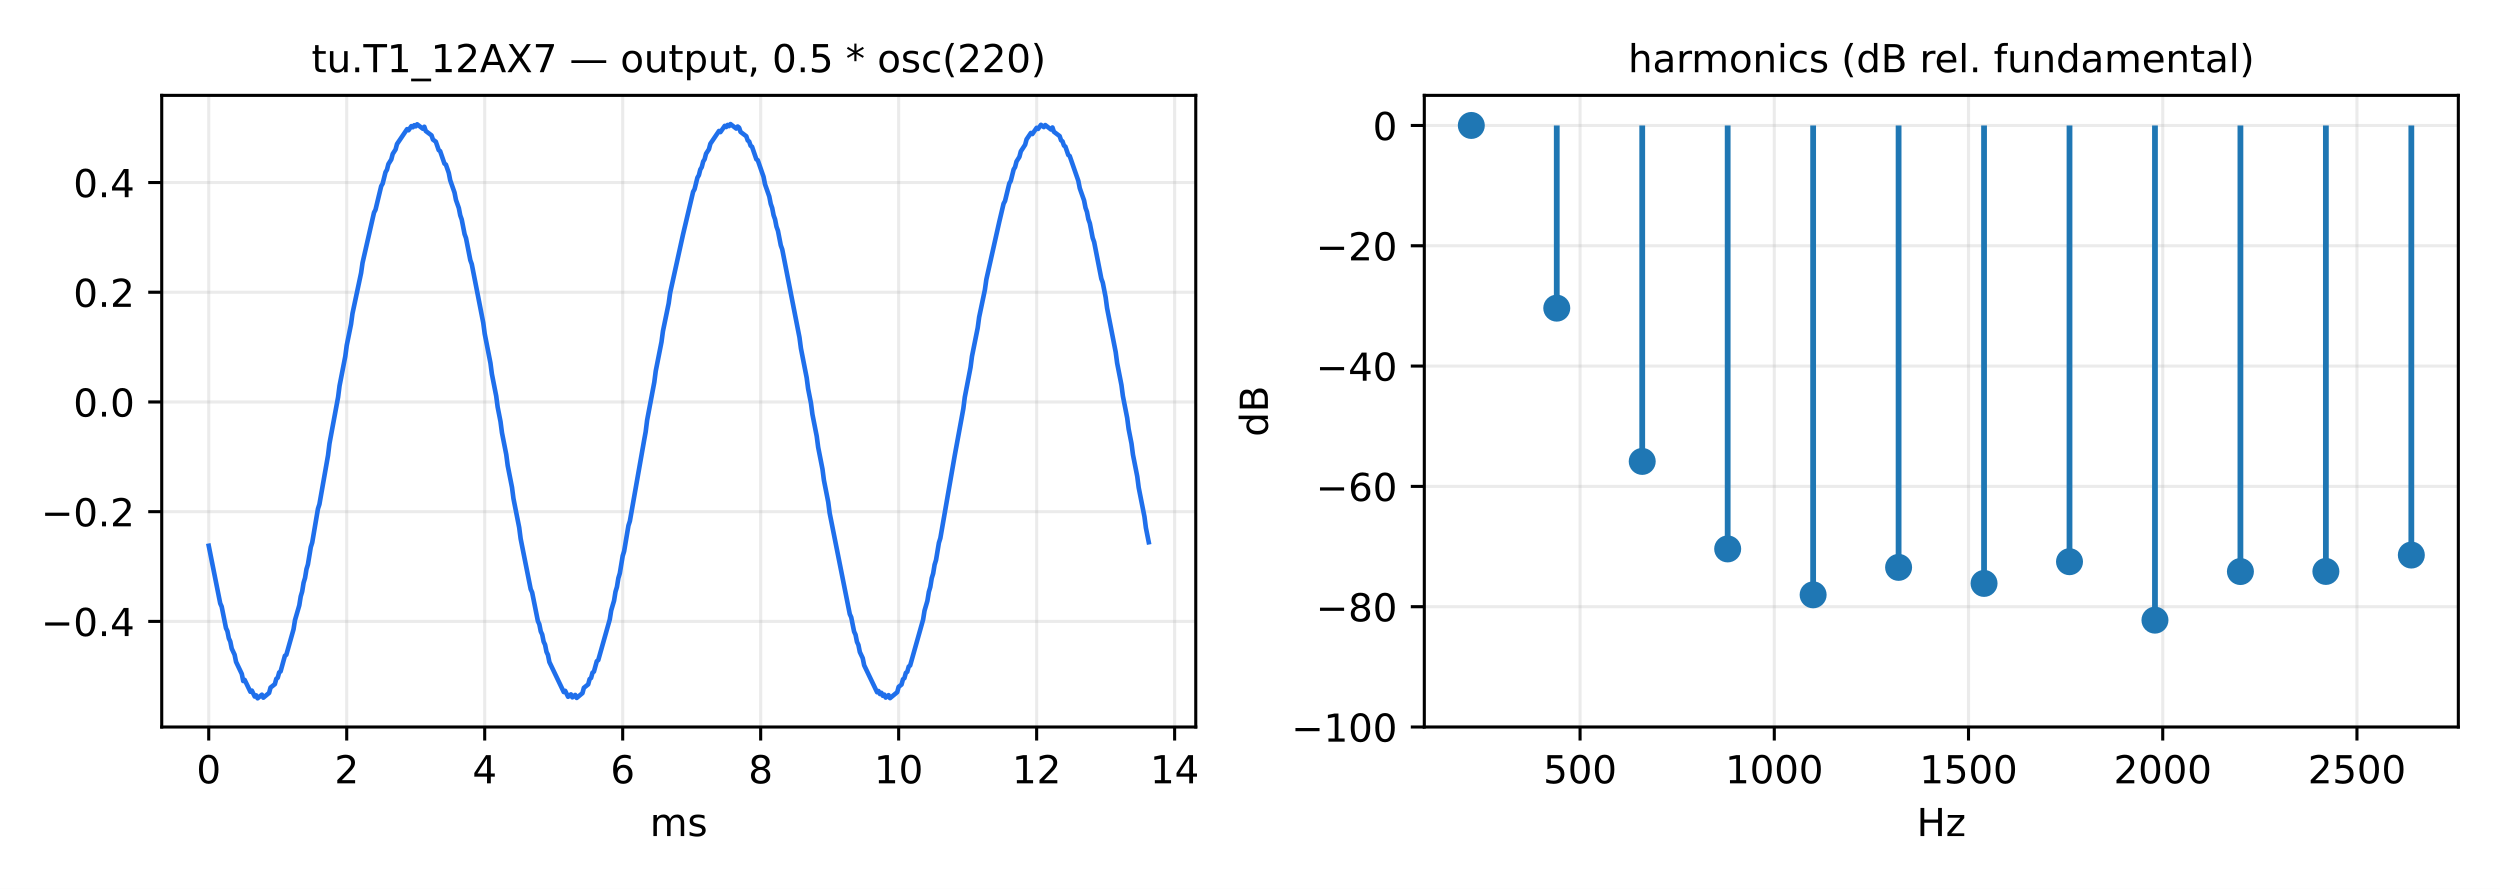
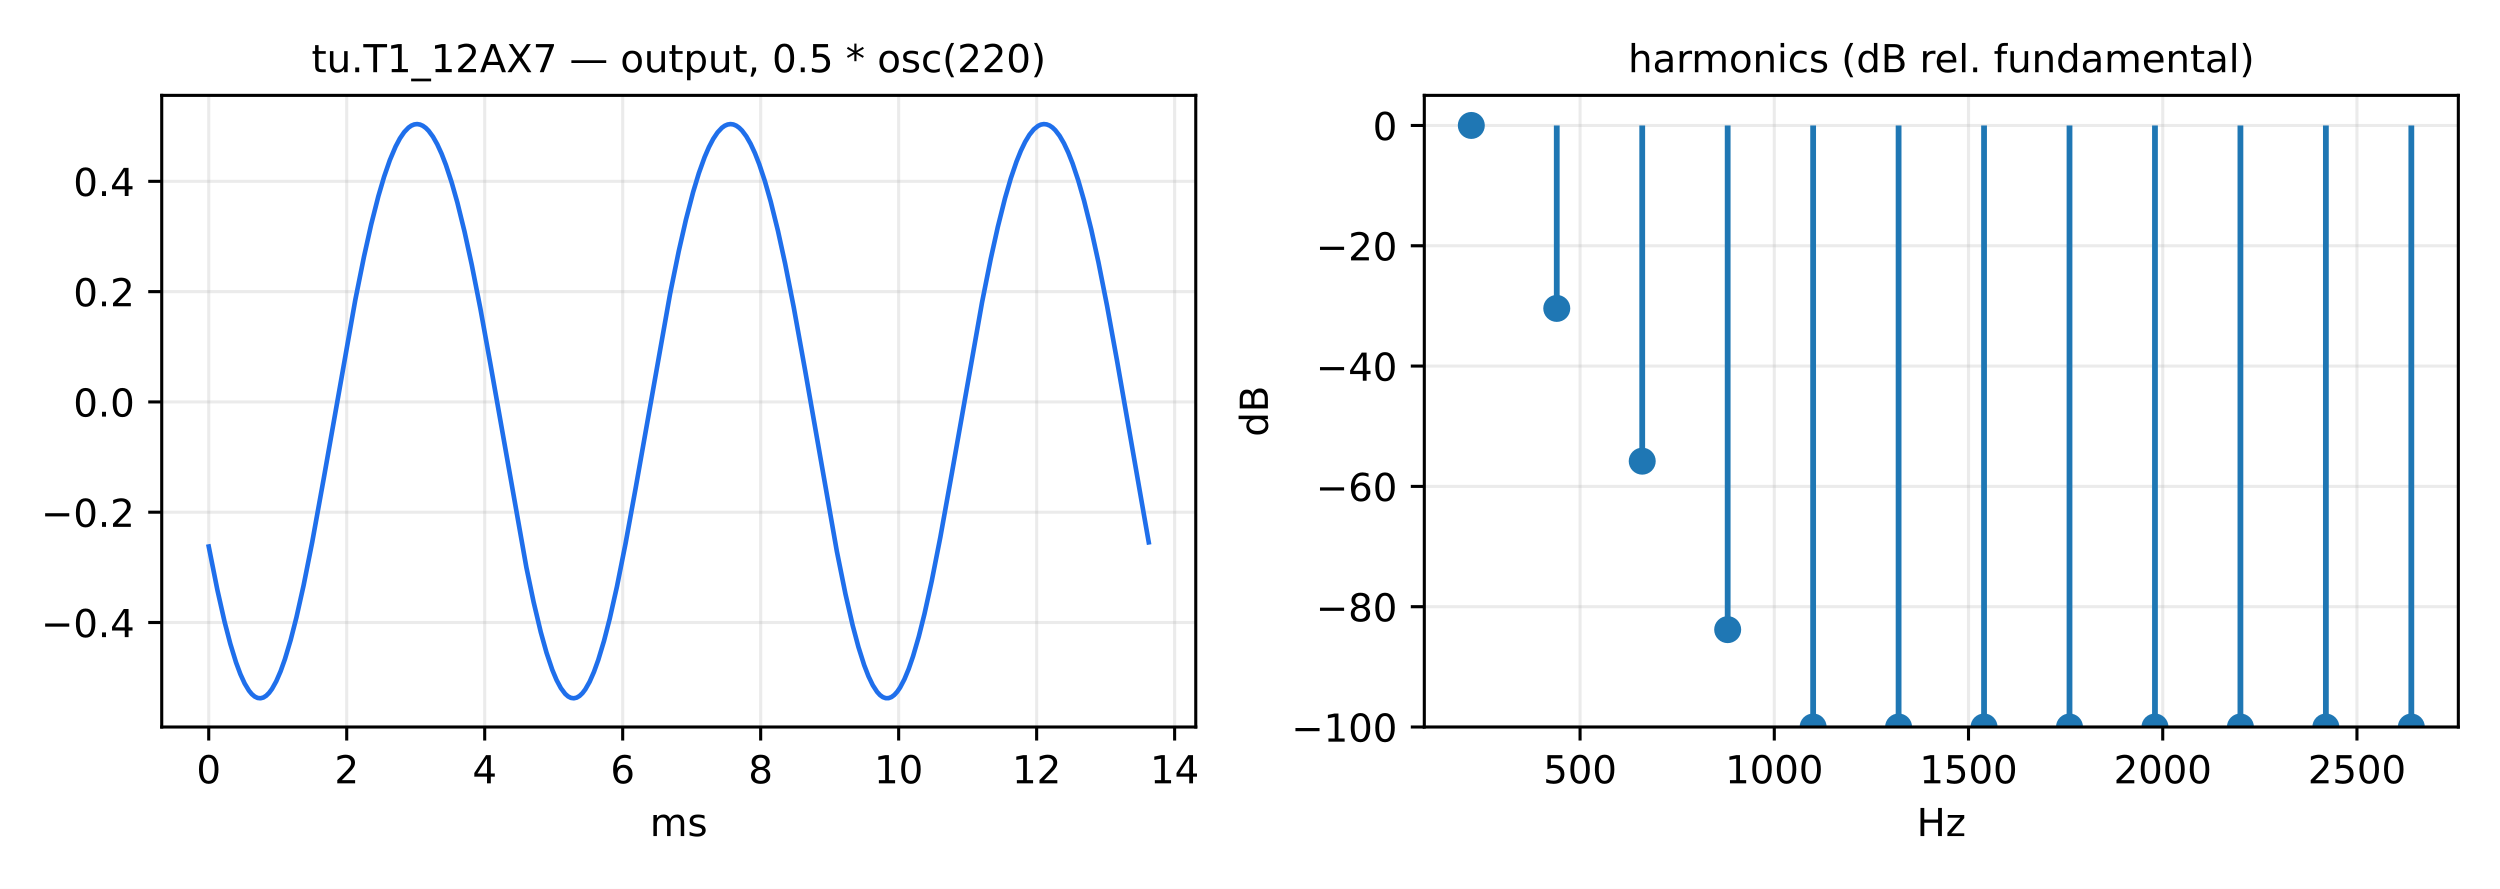
<svg xmlns="http://www.w3.org/2000/svg" xmlns:xlink="http://www.w3.org/1999/xlink" width="648pt" height="230.4pt" viewBox="0 0 648 230.4" version="1.1">
  <defs>
    <style type="text/css">*{stroke-linejoin: round; stroke-linecap: butt}</style>
  </defs>
  <g id="figure_1">
    <g id="patch_1">
      <path d="M 0 230.4  L 648 230.4  L 648 0  L 0 0  z " style="fill: #ffffff" />
    </g>
    <g id="axes_1">
      <g id="patch_2">
        <path d="M 41.92 188.44  L 309.94 188.44  L 309.94 24.72  L 41.92 24.72  z " style="fill: #ffffff" />
      </g>
      <g id="matplotlib.axis_1">
        <g id="xtick_1">
          <g id="line2d_1">
-             <path d="M 54.103 188.44  L 54.103 24.72  " clip-path="url(#p9529c2f772)" style="fill: none; stroke: #b0b0b0; stroke-opacity: 0.25; stroke-width: 0.8; stroke-linecap: square" />
+             <path d="M 54.103 188.44  L 54.103 24.72  " clip-path="url(#p73e2c93172)" style="fill: none; stroke: #b0b0b0; stroke-opacity: 0.25; stroke-width: 0.8; stroke-linecap: square" />
          </g>
          <g id="line2d_2">
            <defs>
-               <path id="mbc460f0a2e" d="M 0 0  L 0 3.5  " style="stroke: #000000; stroke-width: 0.8" />
+               <path id="mdb205316ca" d="M 0 0  L 0 3.5  " style="stroke: #000000; stroke-width: 0.8" />
            </defs>
            <g>
-               <use xlink:href="#mbc460f0a2e" x="54.103" y="188.44" style="stroke: #000000; stroke-width: 0.8" />
+               <use xlink:href="#mdb205316ca" x="54.103" y="188.44" style="stroke: #000000; stroke-width: 0.8" />
            </g>
          </g>
          <g id="text_1">
            <text style="font: 10px 'DejaVu Sans', 'Bitstream Vera Sans', 'Computer Modern Sans Serif', 'Lucida Grande', 'Verdana', 'Geneva', 'Lucid', 'Arial', 'Helvetica', 'Avant Garde', sans-serif; text-anchor: middle" x="54.103" y="203.038" transform="rotate(-0 54.10273 203.0384)">0</text>
          </g>
        </g>
        <g id="xtick_2">
          <g id="line2d_3">
-             <path d="M 89.869 188.44  L 89.869 24.72  " clip-path="url(#p9529c2f772)" style="fill: none; stroke: #b0b0b0; stroke-opacity: 0.25; stroke-width: 0.8; stroke-linecap: square" />
+             <path d="M 89.869 188.44  L 89.869 24.72  " clip-path="url(#p73e2c93172)" style="fill: none; stroke: #b0b0b0; stroke-opacity: 0.25; stroke-width: 0.8; stroke-linecap: square" />
          </g>
          <g id="line2d_4">
            <g>
-               <use xlink:href="#mbc460f0a2e" x="89.869" y="188.44" style="stroke: #000000; stroke-width: 0.8" />
+               <use xlink:href="#mdb205316ca" x="89.869" y="188.44" style="stroke: #000000; stroke-width: 0.8" />
            </g>
          </g>
          <g id="text_2">
            <text style="font: 10px 'DejaVu Sans', 'Bitstream Vera Sans', 'Computer Modern Sans Serif', 'Lucida Grande', 'Verdana', 'Geneva', 'Lucid', 'Arial', 'Helvetica', 'Avant Garde', sans-serif; text-anchor: middle" x="89.869" y="203.038" transform="rotate(-0 89.86853 203.0384)">2</text>
          </g>
        </g>
        <g id="xtick_3">
          <g id="line2d_5">
-             <path d="M 125.634 188.44  L 125.634 24.72  " clip-path="url(#p9529c2f772)" style="fill: none; stroke: #b0b0b0; stroke-opacity: 0.25; stroke-width: 0.8; stroke-linecap: square" />
+             <path d="M 125.634 188.44  L 125.634 24.72  " clip-path="url(#p73e2c93172)" style="fill: none; stroke: #b0b0b0; stroke-opacity: 0.25; stroke-width: 0.8; stroke-linecap: square" />
          </g>
          <g id="line2d_6">
            <g>
-               <use xlink:href="#mbc460f0a2e" x="125.634" y="188.44" style="stroke: #000000; stroke-width: 0.8" />
+               <use xlink:href="#mdb205316ca" x="125.634" y="188.44" style="stroke: #000000; stroke-width: 0.8" />
            </g>
          </g>
          <g id="text_3">
            <text style="font: 10px 'DejaVu Sans', 'Bitstream Vera Sans', 'Computer Modern Sans Serif', 'Lucida Grande', 'Verdana', 'Geneva', 'Lucid', 'Arial', 'Helvetica', 'Avant Garde', sans-serif; text-anchor: middle" x="125.634" y="203.038" transform="rotate(-0 125.6343 203.0384)">4</text>
          </g>
        </g>
        <g id="xtick_4">
          <g id="line2d_7">
-             <path d="M 161.4 188.44  L 161.4 24.72  " clip-path="url(#p9529c2f772)" style="fill: none; stroke: #b0b0b0; stroke-opacity: 0.25; stroke-width: 0.8; stroke-linecap: square" />
+             <path d="M 161.4 188.44  L 161.4 24.72  " clip-path="url(#p73e2c93172)" style="fill: none; stroke: #b0b0b0; stroke-opacity: 0.25; stroke-width: 0.8; stroke-linecap: square" />
          </g>
          <g id="line2d_8">
            <g>
-               <use xlink:href="#mbc460f0a2e" x="161.4" y="188.44" style="stroke: #000000; stroke-width: 0.8" />
+               <use xlink:href="#mdb205316ca" x="161.4" y="188.44" style="stroke: #000000; stroke-width: 0.8" />
            </g>
          </g>
          <g id="text_4">
            <text style="font: 10px 'DejaVu Sans', 'Bitstream Vera Sans', 'Computer Modern Sans Serif', 'Lucida Grande', 'Verdana', 'Geneva', 'Lucid', 'Arial', 'Helvetica', 'Avant Garde', sans-serif; text-anchor: middle" x="161.4" y="203.038" transform="rotate(-0 161.4001 203.0384)">6</text>
          </g>
        </g>
        <g id="xtick_5">
          <g id="line2d_9">
-             <path d="M 197.166 188.44  L 197.166 24.72  " clip-path="url(#p9529c2f772)" style="fill: none; stroke: #b0b0b0; stroke-opacity: 0.25; stroke-width: 0.8; stroke-linecap: square" />
+             <path d="M 197.166 188.44  L 197.166 24.72  " clip-path="url(#p73e2c93172)" style="fill: none; stroke: #b0b0b0; stroke-opacity: 0.25; stroke-width: 0.8; stroke-linecap: square" />
          </g>
          <g id="line2d_10">
            <g>
-               <use xlink:href="#mbc460f0a2e" x="197.166" y="188.44" style="stroke: #000000; stroke-width: 0.8" />
+               <use xlink:href="#mdb205316ca" x="197.166" y="188.44" style="stroke: #000000; stroke-width: 0.8" />
            </g>
          </g>
          <g id="text_5">
            <text style="font: 10px 'DejaVu Sans', 'Bitstream Vera Sans', 'Computer Modern Sans Serif', 'Lucida Grande', 'Verdana', 'Geneva', 'Lucid', 'Arial', 'Helvetica', 'Avant Garde', sans-serif; text-anchor: middle" x="197.166" y="203.038" transform="rotate(-0 197.1659 203.0384)">8</text>
          </g>
        </g>
        <g id="xtick_6">
          <g id="line2d_11">
-             <path d="M 232.932 188.44  L 232.932 24.72  " clip-path="url(#p9529c2f772)" style="fill: none; stroke: #b0b0b0; stroke-opacity: 0.25; stroke-width: 0.8; stroke-linecap: square" />
+             <path d="M 232.932 188.44  L 232.932 24.72  " clip-path="url(#p73e2c93172)" style="fill: none; stroke: #b0b0b0; stroke-opacity: 0.25; stroke-width: 0.8; stroke-linecap: square" />
          </g>
          <g id="line2d_12">
            <g>
-               <use xlink:href="#mbc460f0a2e" x="232.932" y="188.44" style="stroke: #000000; stroke-width: 0.8" />
+               <use xlink:href="#mdb205316ca" x="232.932" y="188.44" style="stroke: #000000; stroke-width: 0.8" />
            </g>
          </g>
          <g id="text_6">
            <text style="font: 10px 'DejaVu Sans', 'Bitstream Vera Sans', 'Computer Modern Sans Serif', 'Lucida Grande', 'Verdana', 'Geneva', 'Lucid', 'Arial', 'Helvetica', 'Avant Garde', sans-serif; text-anchor: middle" x="232.932" y="203.038" transform="rotate(-0 232.9318 203.0384)">10</text>
          </g>
        </g>
        <g id="xtick_7">
          <g id="line2d_13">
-             <path d="M 268.698 188.44  L 268.698 24.72  " clip-path="url(#p9529c2f772)" style="fill: none; stroke: #b0b0b0; stroke-opacity: 0.25; stroke-width: 0.8; stroke-linecap: square" />
+             <path d="M 268.698 188.44  L 268.698 24.72  " clip-path="url(#p73e2c93172)" style="fill: none; stroke: #b0b0b0; stroke-opacity: 0.25; stroke-width: 0.8; stroke-linecap: square" />
          </g>
          <g id="line2d_14">
            <g>
-               <use xlink:href="#mbc460f0a2e" x="268.698" y="188.44" style="stroke: #000000; stroke-width: 0.8" />
+               <use xlink:href="#mdb205316ca" x="268.698" y="188.44" style="stroke: #000000; stroke-width: 0.8" />
            </g>
          </g>
          <g id="text_7">
            <text style="font: 10px 'DejaVu Sans', 'Bitstream Vera Sans', 'Computer Modern Sans Serif', 'Lucida Grande', 'Verdana', 'Geneva', 'Lucid', 'Arial', 'Helvetica', 'Avant Garde', sans-serif; text-anchor: middle" x="268.698" y="203.038" transform="rotate(-0 268.6976 203.0384)">12</text>
          </g>
        </g>
        <g id="xtick_8">
          <g id="line2d_15">
-             <path d="M 304.463 188.44  L 304.463 24.72  " clip-path="url(#p9529c2f772)" style="fill: none; stroke: #b0b0b0; stroke-opacity: 0.25; stroke-width: 0.8; stroke-linecap: square" />
+             <path d="M 304.463 188.44  L 304.463 24.72  " clip-path="url(#p73e2c93172)" style="fill: none; stroke: #b0b0b0; stroke-opacity: 0.25; stroke-width: 0.8; stroke-linecap: square" />
          </g>
          <g id="line2d_16">
            <g>
-               <use xlink:href="#mbc460f0a2e" x="304.463" y="188.44" style="stroke: #000000; stroke-width: 0.8" />
+               <use xlink:href="#mdb205316ca" x="304.463" y="188.44" style="stroke: #000000; stroke-width: 0.8" />
            </g>
          </g>
          <g id="text_8">
            <text style="font: 10px 'DejaVu Sans', 'Bitstream Vera Sans', 'Computer Modern Sans Serif', 'Lucida Grande', 'Verdana', 'Geneva', 'Lucid', 'Arial', 'Helvetica', 'Avant Garde', sans-serif; text-anchor: middle" x="304.463" y="203.038" transform="rotate(-0 304.4634 203.0384)">14</text>
          </g>
        </g>
        <g id="text_9">
          <text style="font: 10px 'DejaVu Sans', 'Bitstream Vera Sans', 'Computer Modern Sans Serif', 'Lucida Grande', 'Verdana', 'Geneva', 'Lucid', 'Arial', 'Helvetica', 'Avant Garde', sans-serif; text-anchor: middle" x="175.93" y="216.717" transform="rotate(-0 175.93 216.7166)">ms</text>
        </g>
      </g>
      <g id="matplotlib.axis_2">
        <g id="ytick_1">
          <g id="line2d_17">
-             <path d="M 41.92 161.07  L 309.94 161.07  " clip-path="url(#p9529c2f772)" style="fill: none; stroke: #b0b0b0; stroke-opacity: 0.25; stroke-width: 0.8; stroke-linecap: square" />
+             <path d="M 41.92 161.351  L 309.94 161.351  " clip-path="url(#p73e2c93172)" style="fill: none; stroke: #b0b0b0; stroke-opacity: 0.25; stroke-width: 0.8; stroke-linecap: square" />
          </g>
          <g id="line2d_18">
            <defs>
-               <path id="mf532cb8d17" d="M 0 0  L -3.5 0  " style="stroke: #000000; stroke-width: 0.8" />
+               <path id="m370c725db3" d="M 0 0  L -3.5 0  " style="stroke: #000000; stroke-width: 0.8" />
            </defs>
            <g>
-               <use xlink:href="#mf532cb8d17" x="41.92" y="161.07" style="stroke: #000000; stroke-width: 0.8" />
+               <use xlink:href="#m370c725db3" x="41.92" y="161.351" style="stroke: #000000; stroke-width: 0.8" />
            </g>
          </g>
          <g id="text_10">
-             <text style="font: 10px 'DejaVu Sans', 'Bitstream Vera Sans', 'Computer Modern Sans Serif', 'Lucida Grande', 'Verdana', 'Geneva', 'Lucid', 'Arial', 'Helvetica', 'Avant Garde', sans-serif; text-anchor: end" x="34.92" y="164.869" transform="rotate(-0 34.92 164.8693)">−0.4</text>
+             <text style="font: 10px 'DejaVu Sans', 'Bitstream Vera Sans', 'Computer Modern Sans Serif', 'Lucida Grande', 'Verdana', 'Geneva', 'Lucid', 'Arial', 'Helvetica', 'Avant Garde', sans-serif; text-anchor: end" x="34.92" y="165.15" transform="rotate(-0 34.92 165.1498)">−0.4</text>
          </g>
        </g>
        <g id="ytick_2">
          <g id="line2d_19">
-             <path d="M 41.92 132.629  L 309.94 132.629  " clip-path="url(#p9529c2f772)" style="fill: none; stroke: #b0b0b0; stroke-opacity: 0.25; stroke-width: 0.8; stroke-linecap: square" />
+             <path d="M 41.92 132.764  L 309.94 132.764  " clip-path="url(#p73e2c93172)" style="fill: none; stroke: #b0b0b0; stroke-opacity: 0.25; stroke-width: 0.8; stroke-linecap: square" />
          </g>
          <g id="line2d_20">
            <g>
-               <use xlink:href="#mf532cb8d17" x="41.92" y="132.629" style="stroke: #000000; stroke-width: 0.8" />
+               <use xlink:href="#m370c725db3" x="41.92" y="132.764" style="stroke: #000000; stroke-width: 0.8" />
            </g>
          </g>
          <g id="text_11">
-             <text style="font: 10px 'DejaVu Sans', 'Bitstream Vera Sans', 'Computer Modern Sans Serif', 'Lucida Grande', 'Verdana', 'Geneva', 'Lucid', 'Arial', 'Helvetica', 'Avant Garde', sans-serif; text-anchor: end" x="34.92" y="136.428" transform="rotate(-0 34.92 136.4285)">−0.2</text>
+             <text style="font: 10px 'DejaVu Sans', 'Bitstream Vera Sans', 'Computer Modern Sans Serif', 'Lucida Grande', 'Verdana', 'Geneva', 'Lucid', 'Arial', 'Helvetica', 'Avant Garde', sans-serif; text-anchor: end" x="34.92" y="136.563" transform="rotate(-0 34.92 136.5631)">−0.2</text>
          </g>
        </g>
        <g id="ytick_3">
          <g id="line2d_21">
-             <path d="M 41.92 104.188  L 309.94 104.188  " clip-path="url(#p9529c2f772)" style="fill: none; stroke: #b0b0b0; stroke-opacity: 0.25; stroke-width: 0.8; stroke-linecap: square" />
+             <path d="M 41.92 104.177  L 309.94 104.177  " clip-path="url(#p73e2c93172)" style="fill: none; stroke: #b0b0b0; stroke-opacity: 0.25; stroke-width: 0.8; stroke-linecap: square" />
          </g>
          <g id="line2d_22">
            <g>
-               <use xlink:href="#mf532cb8d17" x="41.92" y="104.188" style="stroke: #000000; stroke-width: 0.8" />
+               <use xlink:href="#m370c725db3" x="41.92" y="104.177" style="stroke: #000000; stroke-width: 0.8" />
            </g>
          </g>
          <g id="text_12">
-             <text style="font: 10px 'DejaVu Sans', 'Bitstream Vera Sans', 'Computer Modern Sans Serif', 'Lucida Grande', 'Verdana', 'Geneva', 'Lucid', 'Arial', 'Helvetica', 'Avant Garde', sans-serif; text-anchor: end" x="34.92" y="107.988" transform="rotate(-0 34.92 107.9876)">0.0</text>
+             <text style="font: 10px 'DejaVu Sans', 'Bitstream Vera Sans', 'Computer Modern Sans Serif', 'Lucida Grande', 'Verdana', 'Geneva', 'Lucid', 'Arial', 'Helvetica', 'Avant Garde', sans-serif; text-anchor: end" x="34.92" y="107.976" transform="rotate(-0 34.92 107.9763)">0.0</text>
          </g>
        </g>
        <g id="ytick_4">
          <g id="line2d_23">
-             <path d="M 41.92 75.748  L 309.94 75.748  " clip-path="url(#p9529c2f772)" style="fill: none; stroke: #b0b0b0; stroke-opacity: 0.25; stroke-width: 0.8; stroke-linecap: square" />
+             <path d="M 41.92 75.59  L 309.94 75.59  " clip-path="url(#p73e2c93172)" style="fill: none; stroke: #b0b0b0; stroke-opacity: 0.25; stroke-width: 0.8; stroke-linecap: square" />
          </g>
          <g id="line2d_24">
            <g>
-               <use xlink:href="#mf532cb8d17" x="41.92" y="75.748" style="stroke: #000000; stroke-width: 0.8" />
+               <use xlink:href="#m370c725db3" x="41.92" y="75.59" style="stroke: #000000; stroke-width: 0.8" />
            </g>
          </g>
          <g id="text_13">
-             <text style="font: 10px 'DejaVu Sans', 'Bitstream Vera Sans', 'Computer Modern Sans Serif', 'Lucida Grande', 'Verdana', 'Geneva', 'Lucid', 'Arial', 'Helvetica', 'Avant Garde', sans-serif; text-anchor: end" x="34.92" y="79.547" transform="rotate(-0 34.92 79.54676)">0.2</text>
+             <text style="font: 10px 'DejaVu Sans', 'Bitstream Vera Sans', 'Computer Modern Sans Serif', 'Lucida Grande', 'Verdana', 'Geneva', 'Lucid', 'Arial', 'Helvetica', 'Avant Garde', sans-serif; text-anchor: end" x="34.92" y="79.39" transform="rotate(-0 34.92 79.38959)">0.2</text>
          </g>
        </g>
        <g id="ytick_5">
          <g id="line2d_25">
-             <path d="M 41.92 47.307  L 309.94 47.307  " clip-path="url(#p9529c2f772)" style="fill: none; stroke: #b0b0b0; stroke-opacity: 0.25; stroke-width: 0.8; stroke-linecap: square" />
+             <path d="M 41.92 47.004  L 309.94 47.004  " clip-path="url(#p73e2c93172)" style="fill: none; stroke: #b0b0b0; stroke-opacity: 0.25; stroke-width: 0.8; stroke-linecap: square" />
          </g>
          <g id="line2d_26">
            <g>
-               <use xlink:href="#mf532cb8d17" x="41.92" y="47.307" style="stroke: #000000; stroke-width: 0.8" />
+               <use xlink:href="#m370c725db3" x="41.92" y="47.004" style="stroke: #000000; stroke-width: 0.8" />
            </g>
          </g>
          <g id="text_14">
-             <text style="font: 10px 'DejaVu Sans', 'Bitstream Vera Sans', 'Computer Modern Sans Serif', 'Lucida Grande', 'Verdana', 'Geneva', 'Lucid', 'Arial', 'Helvetica', 'Avant Garde', sans-serif; text-anchor: end" x="34.92" y="51.106" transform="rotate(-0 34.92 51.1059)">0.4</text>
+             <text style="font: 10px 'DejaVu Sans', 'Bitstream Vera Sans', 'Computer Modern Sans Serif', 'Lucida Grande', 'Verdana', 'Geneva', 'Lucid', 'Arial', 'Helvetica', 'Avant Garde', sans-serif; text-anchor: end" x="34.92" y="50.803" transform="rotate(-0 34.92 50.80284)">0.4</text>
          </g>
        </g>
      </g>
      <g id="line2d_27">
-         <path d="M 54.103 141.464  L 57.083 156.405  L 57.456 157.229  L 58.573 162.801  L 58.946 163.608  L 59.319 165.461  L 59.691 166.262  L 60.064 168.112  L 60.809 169.698  L 61.181 171.546  L 62.672 174.676  L 63.044 176.519  L 63.417 176.226  L 64.907 179.312  L 65.28 179.008  L 66.025 180.542  L 66.397 180.233  L 66.77 180.998  L 67.887 180.069  L 68.26 180.836  L 69.75 179.602  L 70.123 178.222  L 71.241 177.326  L 71.613 175.956  L 71.986 175.666  L 72.358 174.304  L 72.731 174.02  L 73.848 169.979  L 74.221 169.712  L 76.084 163.116  L 76.456 160.757  L 77.574 156.914  L 77.947 154.594  L 78.319 153.338  L 78.692 151.04  L 79.064 149.803  L 79.437 147.527  L 79.809 146.308  L 80.555 141.817  L 80.927 140.628  L 82.417 131.852  L 82.79 130.717  L 85.025 118.038  L 85.398 114.975  L 87.633 102.949  L 88.006 100.018  L 89.496 92.376  L 89.869 89.543  L 90.986 84.028  L 91.359 81.275  L 93.594 70.758  L 93.967 68.139  L 96.947 55.084  L 97.32 54.399  L 98.81 48.237  L 99.183 47.596  L 99.928 44.613  L 100.3 43.997  L 100.673 42.533  L 101.418 41.335  L 101.79 39.898  L 102.536 38.738  L 102.908 37.328  L 105.516 33.473  L 105.889 33.759  L 106.634 32.695  L 107.006 32.984  L 107.379 32.457  L 107.751 32.747  L 108.124 32.223  L 109.614 33.382  L 109.987 32.858  L 110.359 33.958  L 111.85 35.088  L 112.222 36.182  L 112.967 36.731  L 113.712 38.906  L 114.085 39.171  L 115.203 42.413  L 115.575 42.663  L 116.32 44.812  L 116.693 46.715  L 117.811 49.91  L 118.183 51.813  L 118.928 53.924  L 119.301 55.828  L 119.673 56.876  L 120.418 60.684  L 120.791 61.723  L 121.909 67.435  L 122.281 68.461  L 125.262 83.691  L 125.634 86.507  L 127.125 94.115  L 127.497 96.948  L 128.615 102.646  L 128.987 105.492  L 129.733 109.285  L 130.105 112.14  L 131.223 117.817  L 131.595 120.683  L 132.713 126.346  L 133.086 129.22  L 134.576 136.744  L 134.948 139.628  L 137.556 152.719  L 137.929 153.551  L 139.419 160.991  L 139.792 161.803  L 140.164 163.658  L 140.537 164.463  L 140.909 166.316  L 141.282 167.114  L 141.654 168.964  L 142.027 169.756  L 142.4 171.603  L 146.125 179.371  L 146.498 179.066  L 147.243 180.6  L 147.988 179.983  L 148.361 180.749  L 149.106 180.13  L 149.478 180.898  L 150.968 179.662  L 151.341 178.282  L 152.459 177.386  L 152.831 176.016  L 153.204 175.725  L 153.576 174.363  L 153.949 174.079  L 154.694 171.377  L 155.067 171.105  L 158.047 160.575  L 158.42 158.232  L 159.165 155.689  L 159.537 153.376  L 159.91 152.127  L 160.282 149.836  L 160.655 148.605  L 161.4 144.084  L 161.773 142.884  L 162.89 136.235  L 163.263 135.076  L 166.989 113.943  L 167.361 111.91  L 167.734 108.899  L 169.596 99.059  L 169.969 96.164  L 171.459 88.637  L 171.832 85.839  L 173.322 78.628  L 173.695 75.929  L 177.048 60.73  L 179.656 49.702  L 180.028 49.052  L 180.773 46.041  L 181.146 45.415  L 181.518 43.937  L 181.891 43.326  L 182.264 41.869  L 182.636 41.272  L 183.009 39.836  L 183.754 38.676  L 184.126 37.266  L 186.362 33.95  L 186.734 34.235  L 187.852 32.632  L 188.224 32.922  L 188.597 32.395  L 188.97 32.686  L 189.342 32.162  L 190.832 33.321  L 191.205 32.797  L 191.578 33.086  L 191.95 34.186  L 193.44 35.313  L 193.813 36.405  L 194.185 36.679  L 194.558 37.768  L 194.931 38.037  L 196.048 41.287  L 196.421 41.542  L 197.911 45.839  L 198.284 47.742  L 199.401 50.931  L 199.774 52.834  L 200.146 53.889  L 200.519 55.792  L 200.892 56.841  L 201.264 58.745  L 201.637 59.788  L 202.382 63.596  L 202.754 64.629  L 207.225 87.474  L 207.598 90.297  L 209.088 97.901  L 209.46 100.74  L 210.206 104.536  L 210.578 107.385  L 211.696 113.07  L 212.068 115.93  L 213.186 121.601  L 213.559 124.471  L 214.676 130.126  L 215.049 133.005  L 220.265 159.185  L 220.637 160.002  L 221.382 163.713  L 221.755 164.518  L 222.127 166.37  L 222.5 167.168  L 222.873 169.017  L 223.618 170.599  L 223.99 172.445  L 227.343 179.426  L 227.716 179.121  L 228.088 179.889  L 228.461 179.582  L 228.834 180.349  L 229.206 180.041  L 229.579 180.807  L 230.324 180.188  L 230.696 180.955  L 232.559 179.413  L 232.932 178.034  L 233.677 177.437  L 234.049 176.067  L 234.422 175.776  L 234.795 174.413  L 235.167 174.129  L 235.54 172.775  L 235.912 172.497  L 239.265 160.619  L 239.638 158.275  L 240.383 155.733  L 240.756 153.42  L 241.128 152.17  L 241.501 149.879  L 241.873 148.648  L 242.246 146.38  L 242.618 145.167  L 243.363 140.691  L 243.736 139.508  L 247.462 118.081  L 249.697 105.924  L 250.07 102.967  L 251.56 95.239  L 251.932 92.379  L 253.423 84.967  L 253.795 82.205  L 255.285 75.108  L 255.658 72.444  L 259.011 57.501  L 260.129 52.775  L 260.501 52.104  L 261.619 47.525  L 261.991 46.889  L 262.737 43.919  L 263.109 43.308  L 263.482 41.851  L 264.227 40.663  L 264.599 39.233  L 265.717 37.513  L 266.09 36.116  L 267.207 34.465  L 267.58 34.748  L 268.698 33.132  L 269.07 33.42  L 269.815 32.362  L 270.56 32.943  L 270.933 32.418  L 272.423 33.573  L 272.796 33.048  L 273.168 34.147  L 274.659 35.275  L 275.031 36.368  L 275.404 36.642  L 275.776 37.731  L 276.149 38  L 276.894 40.169  L 277.266 40.429  L 279.502 46.875  L 279.874 48.778  L 280.992 51.961  L 281.365 53.864  L 281.737 54.917  L 282.11 56.82  L 282.482 57.867  L 283.227 61.674  L 283.6 62.711  L 285.463 72.232  L 285.835 73.247  L 286.58 77.055  L 286.953 79.859  L 289.188 91.276  L 289.561 94.105  L 290.679 99.805  L 291.051 102.647  L 292.169 108.338  L 292.541 111.192  L 293.287 114.979  L 293.659 117.842  L 294.777 123.509  L 295.149 126.381  L 296.64 133.913  L 297.012 136.795  L 297.757 140.548  L 297.757 140.548  " clip-path="url(#p9529c2f772)" style="fill: none; stroke: #1f6feb; stroke-width: 1.2; stroke-linecap: square" />
+         <path d="M 54.103 141.658  L 56.338 152.878  L 58.201 161.131  L 59.691 166.853  L 61.181 171.707  L 62.299 174.717  L 63.417 177.162  L 64.534 179.018  L 65.28 179.923  L 66.025 180.55  L 66.77 180.908  L 67.515 180.991  L 68.26 180.799  L 69.005 180.327  L 69.75 179.588  L 70.495 178.58  L 71.613 176.573  L 72.731 173.992  L 73.848 170.861  L 75.339 165.881  L 76.829 160.06  L 78.692 151.74  L 80.927 140.506  L 83.908 124.052  L 92.104 77.684  L 94.339 66.553  L 96.202 58.216  L 98.065 50.884  L 99.555 45.82  L 101.045 41.505  L 102.536 37.988  L 103.653 35.882  L 104.771 34.242  L 105.889 33.075  L 106.634 32.558  L 107.379 32.254  L 108.124 32.162  L 108.869 32.285  L 109.614 32.616  L 110.359 33.158  L 111.104 33.91  L 112.222 35.43  L 113.34 37.413  L 114.458 39.853  L 115.575 42.74  L 117.065 47.266  L 118.556 52.533  L 120.418 60.094  L 122.281 68.64  L 124.517 80.002  L 127.125 94.418  L 136.439 147.081  L 138.301 156.006  L 140.164 163.836  L 141.654 169.17  L 143.145 173.597  L 144.262 176.267  L 145.38 178.358  L 146.498 179.85  L 147.243 180.508  L 147.988 180.891  L 148.733 180.993  L 149.478 180.826  L 150.223 180.383  L 150.968 179.669  L 151.714 178.682  L 152.831 176.711  L 153.949 174.165  L 155.067 171.066  L 156.557 166.127  L 158.047 160.34  L 159.91 152.059  L 162.145 140.86  L 164.753 126.556  L 173.695 76.109  L 175.93 65.123  L 177.793 56.951  L 179.656 49.794  L 181.146 44.873  L 182.636 40.725  L 183.754 38.132  L 184.871 35.992  L 185.989 34.325  L 187.107 33.129  L 187.852 32.594  L 188.597 32.275  L 189.342 32.163  L 190.087 32.263  L 190.832 32.575  L 191.578 33.101  L 192.323 33.834  L 193.44 35.325  L 194.558 37.281  L 195.676 39.693  L 196.793 42.553  L 198.284 47.044  L 199.774 52.277  L 201.637 59.8  L 203.499 68.312  L 205.735 79.64  L 208.715 96.156  L 216.912 142.904  L 219.147 153.988  L 221.01 162.095  L 222.5 167.684  L 223.99 172.39  L 225.108 175.283  L 226.226 177.604  L 227.343 179.334  L 228.088 180.153  L 228.834 180.698  L 229.579 180.963  L 230.324 180.959  L 231.069 180.678  L 231.814 180.124  L 232.559 179.296  L 233.304 178.203  L 234.422 176.073  L 235.54 173.373  L 236.657 170.129  L 238.148 165.009  L 239.638 159.062  L 241.501 150.608  L 243.736 139.245  L 246.716 122.691  L 254.54 78.399  L 256.776 67.192  L 258.638 58.797  L 260.501 51.387  L 261.991 46.248  L 263.482 41.87  L 264.599 39.1  L 265.717 36.778  L 266.835 34.926  L 267.952 33.544  L 269.07 32.635  L 269.815 32.292  L 270.56 32.166  L 271.305 32.247  L 272.051 32.539  L 272.796 33.043  L 273.541 33.76  L 274.659 35.221  L 275.776 37.148  L 276.894 39.533  L 278.012 42.367  L 279.502 46.823  L 280.992 52.025  L 282.855 59.51  L 284.718 67.989  L 286.953 79.285  L 289.561 93.641  L 297.757 140.578  L 297.757 140.578  " clip-path="url(#p73e2c93172)" style="fill: none; stroke: #1f6feb; stroke-width: 1.2; stroke-linecap: square" />
      </g>
      <g id="patch_3">
        <path d="M 41.92 188.44  L 41.92 24.72  " style="fill: none; stroke: #000000; stroke-width: 0.8; stroke-linejoin: miter; stroke-linecap: square" />
      </g>
      <g id="patch_4">
        <path d="M 309.94 188.44  L 309.94 24.72  " style="fill: none; stroke: #000000; stroke-width: 0.8; stroke-linejoin: miter; stroke-linecap: square" />
      </g>
      <g id="patch_5">
        <path d="M 41.92 188.44  L 309.94 188.44  " style="fill: none; stroke: #000000; stroke-width: 0.8; stroke-linejoin: miter; stroke-linecap: square" />
      </g>
      <g id="patch_6">
        <path d="M 41.92 24.72  L 309.94 24.72  " style="fill: none; stroke: #000000; stroke-width: 0.8; stroke-linejoin: miter; stroke-linecap: square" />
      </g>
      <g id="text_15">
        <text style="font: 10px 'DejaVu Sans', 'Bitstream Vera Sans', 'Computer Modern Sans Serif', 'Lucida Grande', 'Verdana', 'Geneva', 'Lucid', 'Arial', 'Helvetica', 'Avant Garde', sans-serif; text-anchor: middle" x="175.93" y="18.72" transform="rotate(-0 175.93 18.72)">tu.T1_12AX7 — output, 0.5 * osc(220)</text>
      </g>
    </g>
    <g id="axes_2">
      <g id="patch_7">
        <path d="M 369.18 188.44  L 637.2 188.44  L 637.2 24.72  L 369.18 24.72  z " style="fill: #ffffff" />
      </g>
      <g id="matplotlib.axis_3">
        <g id="xtick_9">
          <g id="line2d_28">
-             <path d="M 409.554 188.44  L 409.554 24.72  " clip-path="url(#pdf9ff2c6af)" style="fill: none; stroke: #b0b0b0; stroke-opacity: 0.25; stroke-width: 0.8; stroke-linecap: square" />
+             <path d="M 409.554 188.44  L 409.554 24.72  " clip-path="url(#p1d32cb7aab)" style="fill: none; stroke: #b0b0b0; stroke-opacity: 0.25; stroke-width: 0.8; stroke-linecap: square" />
          </g>
          <g id="line2d_29">
            <g>
-               <use xlink:href="#mbc460f0a2e" x="409.554" y="188.44" style="stroke: #000000; stroke-width: 0.8" />
+               <use xlink:href="#mdb205316ca" x="409.554" y="188.44" style="stroke: #000000; stroke-width: 0.8" />
            </g>
          </g>
          <g id="text_16">
            <text style="font: 10px 'DejaVu Sans', 'Bitstream Vera Sans', 'Computer Modern Sans Serif', 'Lucida Grande', 'Verdana', 'Geneva', 'Lucid', 'Arial', 'Helvetica', 'Avant Garde', sans-serif; text-anchor: middle" x="409.554" y="203.038" transform="rotate(-0 409.5542 203.0384)">500</text>
          </g>
        </g>
        <g id="xtick_10">
          <g id="line2d_30">
-             <path d="M 459.896 188.44  L 459.896 24.72  " clip-path="url(#pdf9ff2c6af)" style="fill: none; stroke: #b0b0b0; stroke-opacity: 0.25; stroke-width: 0.8; stroke-linecap: square" />
+             <path d="M 459.896 188.44  L 459.896 24.72  " clip-path="url(#p1d32cb7aab)" style="fill: none; stroke: #b0b0b0; stroke-opacity: 0.25; stroke-width: 0.8; stroke-linecap: square" />
          </g>
          <g id="line2d_31">
            <g>
-               <use xlink:href="#mbc460f0a2e" x="459.896" y="188.44" style="stroke: #000000; stroke-width: 0.8" />
+               <use xlink:href="#mdb205316ca" x="459.896" y="188.44" style="stroke: #000000; stroke-width: 0.8" />
            </g>
          </g>
          <g id="text_17">
            <text style="font: 10px 'DejaVu Sans', 'Bitstream Vera Sans', 'Computer Modern Sans Serif', 'Lucida Grande', 'Verdana', 'Geneva', 'Lucid', 'Arial', 'Helvetica', 'Avant Garde', sans-serif; text-anchor: middle" x="459.896" y="203.038" transform="rotate(-0 459.896 203.0384)">1000</text>
          </g>
        </g>
        <g id="xtick_11">
          <g id="line2d_32">
-             <path d="M 510.238 188.44  L 510.238 24.72  " clip-path="url(#pdf9ff2c6af)" style="fill: none; stroke: #b0b0b0; stroke-opacity: 0.25; stroke-width: 0.8; stroke-linecap: square" />
+             <path d="M 510.238 188.44  L 510.238 24.72  " clip-path="url(#p1d32cb7aab)" style="fill: none; stroke: #b0b0b0; stroke-opacity: 0.25; stroke-width: 0.8; stroke-linecap: square" />
          </g>
          <g id="line2d_33">
            <g>
-               <use xlink:href="#mbc460f0a2e" x="510.238" y="188.44" style="stroke: #000000; stroke-width: 0.8" />
+               <use xlink:href="#mdb205316ca" x="510.238" y="188.44" style="stroke: #000000; stroke-width: 0.8" />
            </g>
          </g>
          <g id="text_18">
            <text style="font: 10px 'DejaVu Sans', 'Bitstream Vera Sans', 'Computer Modern Sans Serif', 'Lucida Grande', 'Verdana', 'Geneva', 'Lucid', 'Arial', 'Helvetica', 'Avant Garde', sans-serif; text-anchor: middle" x="510.238" y="203.038" transform="rotate(-0 510.2379 203.0384)">1500</text>
          </g>
        </g>
        <g id="xtick_12">
          <g id="line2d_34">
-             <path d="M 560.58 188.44  L 560.58 24.72  " clip-path="url(#pdf9ff2c6af)" style="fill: none; stroke: #b0b0b0; stroke-opacity: 0.25; stroke-width: 0.8; stroke-linecap: square" />
+             <path d="M 560.58 188.44  L 560.58 24.72  " clip-path="url(#p1d32cb7aab)" style="fill: none; stroke: #b0b0b0; stroke-opacity: 0.25; stroke-width: 0.8; stroke-linecap: square" />
          </g>
          <g id="line2d_35">
            <g>
-               <use xlink:href="#mbc460f0a2e" x="560.58" y="188.44" style="stroke: #000000; stroke-width: 0.8" />
+               <use xlink:href="#mdb205316ca" x="560.58" y="188.44" style="stroke: #000000; stroke-width: 0.8" />
            </g>
          </g>
          <g id="text_19">
            <text style="font: 10px 'DejaVu Sans', 'Bitstream Vera Sans', 'Computer Modern Sans Serif', 'Lucida Grande', 'Verdana', 'Geneva', 'Lucid', 'Arial', 'Helvetica', 'Avant Garde', sans-serif; text-anchor: middle" x="560.58" y="203.038" transform="rotate(-0 560.5797 203.0384)">2000</text>
          </g>
        </g>
        <g id="xtick_13">
          <g id="line2d_36">
-             <path d="M 610.922 188.44  L 610.922 24.72  " clip-path="url(#pdf9ff2c6af)" style="fill: none; stroke: #b0b0b0; stroke-opacity: 0.25; stroke-width: 0.8; stroke-linecap: square" />
+             <path d="M 610.922 188.44  L 610.922 24.72  " clip-path="url(#p1d32cb7aab)" style="fill: none; stroke: #b0b0b0; stroke-opacity: 0.25; stroke-width: 0.8; stroke-linecap: square" />
          </g>
          <g id="line2d_37">
            <g>
-               <use xlink:href="#mbc460f0a2e" x="610.922" y="188.44" style="stroke: #000000; stroke-width: 0.8" />
+               <use xlink:href="#mdb205316ca" x="610.922" y="188.44" style="stroke: #000000; stroke-width: 0.8" />
            </g>
          </g>
          <g id="text_20">
            <text style="font: 10px 'DejaVu Sans', 'Bitstream Vera Sans', 'Computer Modern Sans Serif', 'Lucida Grande', 'Verdana', 'Geneva', 'Lucid', 'Arial', 'Helvetica', 'Avant Garde', sans-serif; text-anchor: middle" x="610.922" y="203.038" transform="rotate(-0 610.9216 203.0384)">2500</text>
          </g>
        </g>
        <g id="text_21">
          <text style="font: 10px 'DejaVu Sans', 'Bitstream Vera Sans', 'Computer Modern Sans Serif', 'Lucida Grande', 'Verdana', 'Geneva', 'Lucid', 'Arial', 'Helvetica', 'Avant Garde', sans-serif; text-anchor: middle" x="503.19" y="216.717" transform="rotate(-0 503.19 216.7166)">Hz</text>
        </g>
      </g>
      <g id="matplotlib.axis_4">
        <g id="ytick_6">
          <g id="line2d_38">
-             <path d="M 369.18 188.44  L 637.2 188.44  " clip-path="url(#pdf9ff2c6af)" style="fill: none; stroke: #b0b0b0; stroke-opacity: 0.25; stroke-width: 0.8; stroke-linecap: square" />
+             <path d="M 369.18 188.44  L 637.2 188.44  " clip-path="url(#p1d32cb7aab)" style="fill: none; stroke: #b0b0b0; stroke-opacity: 0.25; stroke-width: 0.8; stroke-linecap: square" />
          </g>
          <g id="line2d_39">
            <g>
-               <use xlink:href="#mf532cb8d17" x="369.18" y="188.44" style="stroke: #000000; stroke-width: 0.8" />
+               <use xlink:href="#m370c725db3" x="369.18" y="188.44" style="stroke: #000000; stroke-width: 0.8" />
            </g>
          </g>
          <g id="text_22">
            <text style="font: 10px 'DejaVu Sans', 'Bitstream Vera Sans', 'Computer Modern Sans Serif', 'Lucida Grande', 'Verdana', 'Geneva', 'Lucid', 'Arial', 'Helvetica', 'Avant Garde', sans-serif; text-anchor: end" x="362.18" y="192.239" transform="rotate(-0 362.18 192.2392)">−100</text>
          </g>
        </g>
        <g id="ytick_7">
          <g id="line2d_40">
-             <path d="M 369.18 157.255  L 637.2 157.255  " clip-path="url(#pdf9ff2c6af)" style="fill: none; stroke: #b0b0b0; stroke-opacity: 0.25; stroke-width: 0.8; stroke-linecap: square" />
+             <path d="M 369.18 157.255  L 637.2 157.255  " clip-path="url(#p1d32cb7aab)" style="fill: none; stroke: #b0b0b0; stroke-opacity: 0.25; stroke-width: 0.8; stroke-linecap: square" />
          </g>
          <g id="line2d_41">
            <g>
-               <use xlink:href="#mf532cb8d17" x="369.18" y="157.255" style="stroke: #000000; stroke-width: 0.8" />
+               <use xlink:href="#m370c725db3" x="369.18" y="157.255" style="stroke: #000000; stroke-width: 0.8" />
            </g>
          </g>
          <g id="text_23">
            <text style="font: 10px 'DejaVu Sans', 'Bitstream Vera Sans', 'Computer Modern Sans Serif', 'Lucida Grande', 'Verdana', 'Geneva', 'Lucid', 'Arial', 'Helvetica', 'Avant Garde', sans-serif; text-anchor: end" x="362.18" y="161.054" transform="rotate(-0 362.18 161.0545)">−80</text>
          </g>
        </g>
        <g id="ytick_8">
          <g id="line2d_42">
-             <path d="M 369.18 126.07  L 637.2 126.07  " clip-path="url(#pdf9ff2c6af)" style="fill: none; stroke: #b0b0b0; stroke-opacity: 0.25; stroke-width: 0.8; stroke-linecap: square" />
+             <path d="M 369.18 126.07  L 637.2 126.07  " clip-path="url(#p1d32cb7aab)" style="fill: none; stroke: #b0b0b0; stroke-opacity: 0.25; stroke-width: 0.8; stroke-linecap: square" />
          </g>
          <g id="line2d_43">
            <g>
-               <use xlink:href="#mf532cb8d17" x="369.18" y="126.07" style="stroke: #000000; stroke-width: 0.8" />
+               <use xlink:href="#m370c725db3" x="369.18" y="126.07" style="stroke: #000000; stroke-width: 0.8" />
            </g>
          </g>
          <g id="text_24">
            <text style="font: 10px 'DejaVu Sans', 'Bitstream Vera Sans', 'Computer Modern Sans Serif', 'Lucida Grande', 'Verdana', 'Geneva', 'Lucid', 'Arial', 'Helvetica', 'Avant Garde', sans-serif; text-anchor: end" x="362.18" y="129.87" transform="rotate(-0 362.18 129.8697)">−60</text>
          </g>
        </g>
        <g id="ytick_9">
          <g id="line2d_44">
-             <path d="M 369.18 94.886  L 637.2 94.886  " clip-path="url(#pdf9ff2c6af)" style="fill: none; stroke: #b0b0b0; stroke-opacity: 0.25; stroke-width: 0.8; stroke-linecap: square" />
+             <path d="M 369.18 94.886  L 637.2 94.886  " clip-path="url(#p1d32cb7aab)" style="fill: none; stroke: #b0b0b0; stroke-opacity: 0.25; stroke-width: 0.8; stroke-linecap: square" />
          </g>
          <g id="line2d_45">
            <g>
-               <use xlink:href="#mf532cb8d17" x="369.18" y="94.886" style="stroke: #000000; stroke-width: 0.8" />
+               <use xlink:href="#m370c725db3" x="369.18" y="94.886" style="stroke: #000000; stroke-width: 0.8" />
            </g>
          </g>
          <g id="text_25">
            <text style="font: 10px 'DejaVu Sans', 'Bitstream Vera Sans', 'Computer Modern Sans Serif', 'Lucida Grande', 'Verdana', 'Geneva', 'Lucid', 'Arial', 'Helvetica', 'Avant Garde', sans-serif; text-anchor: end" x="362.18" y="98.685" transform="rotate(-0 362.18 98.68493)">−40</text>
          </g>
        </g>
        <g id="ytick_10">
          <g id="line2d_46">
-             <path d="M 369.18 63.701  L 637.2 63.701  " clip-path="url(#pdf9ff2c6af)" style="fill: none; stroke: #b0b0b0; stroke-opacity: 0.25; stroke-width: 0.8; stroke-linecap: square" />
+             <path d="M 369.18 63.701  L 637.2 63.701  " clip-path="url(#p1d32cb7aab)" style="fill: none; stroke: #b0b0b0; stroke-opacity: 0.25; stroke-width: 0.8; stroke-linecap: square" />
          </g>
          <g id="line2d_47">
            <g>
-               <use xlink:href="#mf532cb8d17" x="369.18" y="63.701" style="stroke: #000000; stroke-width: 0.8" />
+               <use xlink:href="#m370c725db3" x="369.18" y="63.701" style="stroke: #000000; stroke-width: 0.8" />
            </g>
          </g>
          <g id="text_26">
            <text style="font: 10px 'DejaVu Sans', 'Bitstream Vera Sans', 'Computer Modern Sans Serif', 'Lucida Grande', 'Verdana', 'Geneva', 'Lucid', 'Arial', 'Helvetica', 'Avant Garde', sans-serif; text-anchor: end" x="362.18" y="67.5" transform="rotate(-0 362.18 67.50017)">−20</text>
          </g>
        </g>
        <g id="ytick_11">
          <g id="line2d_48">
-             <path d="M 369.18 32.516  L 637.2 32.516  " clip-path="url(#pdf9ff2c6af)" style="fill: none; stroke: #b0b0b0; stroke-opacity: 0.25; stroke-width: 0.8; stroke-linecap: square" />
+             <path d="M 369.18 32.516  L 637.2 32.516  " clip-path="url(#p1d32cb7aab)" style="fill: none; stroke: #b0b0b0; stroke-opacity: 0.25; stroke-width: 0.8; stroke-linecap: square" />
          </g>
          <g id="line2d_49">
            <g>
-               <use xlink:href="#mf532cb8d17" x="369.18" y="32.516" style="stroke: #000000; stroke-width: 0.8" />
+               <use xlink:href="#m370c725db3" x="369.18" y="32.516" style="stroke: #000000; stroke-width: 0.8" />
            </g>
          </g>
          <g id="text_27">
            <text style="font: 10px 'DejaVu Sans', 'Bitstream Vera Sans', 'Computer Modern Sans Serif', 'Lucida Grande', 'Verdana', 'Geneva', 'Lucid', 'Arial', 'Helvetica', 'Avant Garde', sans-serif; text-anchor: end" x="362.18" y="36.315" transform="rotate(-0 362.18 36.31541)">0</text>
          </g>
        </g>
        <g id="text_28">
          <text style="font: 10px 'DejaVu Sans', 'Bitstream Vera Sans', 'Computer Modern Sans Serif', 'Lucida Grande', 'Verdana', 'Geneva', 'Lucid', 'Arial', 'Helvetica', 'Avant Garde', sans-serif; text-anchor: middle" x="328.633" y="106.58" transform="rotate(-90 328.6331 106.58)">dB</text>
        </g>
      </g>
      <g id="LineCollection_1">
-         <path d="M 381.363 32.516  L 381.363 32.516  " clip-path="url(#pdf9ff2c6af)" style="fill: none; stroke: #1f77b4; stroke-width: 1.5" />
-         <path d="M 403.513 32.516  L 403.513 79.872  " clip-path="url(#pdf9ff2c6af)" style="fill: none; stroke: #1f77b4; stroke-width: 1.5" />
-         <path d="M 425.664 32.516  L 425.664 119.601  " clip-path="url(#pdf9ff2c6af)" style="fill: none; stroke: #1f77b4; stroke-width: 1.5" />
-         <path d="M 447.814 32.516  L 447.814 142.279  " clip-path="url(#pdf9ff2c6af)" style="fill: none; stroke: #1f77b4; stroke-width: 1.5" />
-         <path d="M 469.964 32.516  L 469.964 154.181  " clip-path="url(#pdf9ff2c6af)" style="fill: none; stroke: #1f77b4; stroke-width: 1.5" />
-         <path d="M 492.115 32.516  L 492.115 147.064  " clip-path="url(#pdf9ff2c6af)" style="fill: none; stroke: #1f77b4; stroke-width: 1.5" />
-         <path d="M 514.265 32.516  L 514.265 151.222  " clip-path="url(#pdf9ff2c6af)" style="fill: none; stroke: #1f77b4; stroke-width: 1.5" />
-         <path d="M 536.416 32.516  L 536.416 145.59  " clip-path="url(#pdf9ff2c6af)" style="fill: none; stroke: #1f77b4; stroke-width: 1.5" />
-         <path d="M 558.566 32.516  L 558.566 160.741  " clip-path="url(#pdf9ff2c6af)" style="fill: none; stroke: #1f77b4; stroke-width: 1.5" />
-         <path d="M 580.716 32.516  L 580.716 148.144  " clip-path="url(#pdf9ff2c6af)" style="fill: none; stroke: #1f77b4; stroke-width: 1.5" />
-         <path d="M 602.867 32.516  L 602.867 148.117  " clip-path="url(#pdf9ff2c6af)" style="fill: none; stroke: #1f77b4; stroke-width: 1.5" />
-         <path d="M 625.017 32.516  L 625.017 143.87  " clip-path="url(#pdf9ff2c6af)" style="fill: none; stroke: #1f77b4; stroke-width: 1.5" />
+         <path d="M 381.363 32.516  L 381.363 32.516  " clip-path="url(#p1d32cb7aab)" style="fill: none; stroke: #1f77b4; stroke-width: 1.5" />
+         <path d="M 403.513 32.516  L 403.513 79.942  " clip-path="url(#p1d32cb7aab)" style="fill: none; stroke: #1f77b4; stroke-width: 1.5" />
+         <path d="M 425.664 32.516  L 425.664 119.535  " clip-path="url(#p1d32cb7aab)" style="fill: none; stroke: #1f77b4; stroke-width: 1.5" />
+         <path d="M 447.814 32.516  L 447.814 163.202  " clip-path="url(#p1d32cb7aab)" style="fill: none; stroke: #1f77b4; stroke-width: 1.5" />
+         <path d="M 469.964 32.516  L 469.964 188.44  " clip-path="url(#p1d32cb7aab)" style="fill: none; stroke: #1f77b4; stroke-width: 1.5" />
+         <path d="M 492.115 32.516  L 492.115 188.44  " clip-path="url(#p1d32cb7aab)" style="fill: none; stroke: #1f77b4; stroke-width: 1.5" />
+         <path d="M 514.265 32.516  L 514.265 188.44  " clip-path="url(#p1d32cb7aab)" style="fill: none; stroke: #1f77b4; stroke-width: 1.5" />
+         <path d="M 536.416 32.516  L 536.416 188.44  " clip-path="url(#p1d32cb7aab)" style="fill: none; stroke: #1f77b4; stroke-width: 1.5" />
+         <path d="M 558.566 32.516  L 558.566 188.44  " clip-path="url(#p1d32cb7aab)" style="fill: none; stroke: #1f77b4; stroke-width: 1.5" />
+         <path d="M 580.716 32.516  L 580.716 188.44  " clip-path="url(#p1d32cb7aab)" style="fill: none; stroke: #1f77b4; stroke-width: 1.5" />
+         <path d="M 602.867 32.516  L 602.867 188.44  " clip-path="url(#p1d32cb7aab)" style="fill: none; stroke: #1f77b4; stroke-width: 1.5" />
+         <path d="M 625.017 32.516  L 625.017 188.44  " clip-path="url(#p1d32cb7aab)" style="fill: none; stroke: #1f77b4; stroke-width: 1.5" />
      </g>
      <g id="line2d_50">
        <defs>
-           <path id="m8b60b6fa96" d="M 0 3  C 0.796 3 1.559 2.684 2.121 2.121  C 2.684 1.559 3 0.796 3 0  C 3 -0.796 2.684 -1.559 2.121 -2.121  C 1.559 -2.684 0.796 -3 0 -3  C -0.796 -3 -1.559 -2.684 -2.121 -2.121  C -2.684 -1.559 -3 -0.796 -3 0  C -3 0.796 -2.684 1.559 -2.121 2.121  C -1.559 2.684 -0.796 3 0 3  z " style="stroke: #1f77b4" />
+           <path id="m7641966193" d="M 0 3  C 0.796 3 1.559 2.684 2.121 2.121  C 2.684 1.559 3 0.796 3 0  C 3 -0.796 2.684 -1.559 2.121 -2.121  C 1.559 -2.684 0.796 -3 0 -3  C -0.796 -3 -1.559 -2.684 -2.121 -2.121  C -2.684 -1.559 -3 -0.796 -3 0  C -3 0.796 -2.684 1.559 -2.121 2.121  C -1.559 2.684 -0.796 3 0 3  z " style="stroke: #1f77b4" />
        </defs>
-         <g clip-path="url(#pdf9ff2c6af)">
-           <use xlink:href="#m8b60b6fa96" x="381.363" y="32.516" style="fill: #1f77b4; stroke: #1f77b4" />
-           <use xlink:href="#m8b60b6fa96" x="403.513" y="79.872" style="fill: #1f77b4; stroke: #1f77b4" />
-           <use xlink:href="#m8b60b6fa96" x="425.664" y="119.601" style="fill: #1f77b4; stroke: #1f77b4" />
-           <use xlink:href="#m8b60b6fa96" x="447.814" y="142.279" style="fill: #1f77b4; stroke: #1f77b4" />
-           <use xlink:href="#m8b60b6fa96" x="469.964" y="154.181" style="fill: #1f77b4; stroke: #1f77b4" />
-           <use xlink:href="#m8b60b6fa96" x="492.115" y="147.064" style="fill: #1f77b4; stroke: #1f77b4" />
-           <use xlink:href="#m8b60b6fa96" x="514.265" y="151.222" style="fill: #1f77b4; stroke: #1f77b4" />
-           <use xlink:href="#m8b60b6fa96" x="536.416" y="145.59" style="fill: #1f77b4; stroke: #1f77b4" />
-           <use xlink:href="#m8b60b6fa96" x="558.566" y="160.741" style="fill: #1f77b4; stroke: #1f77b4" />
-           <use xlink:href="#m8b60b6fa96" x="580.716" y="148.144" style="fill: #1f77b4; stroke: #1f77b4" />
-           <use xlink:href="#m8b60b6fa96" x="602.867" y="148.117" style="fill: #1f77b4; stroke: #1f77b4" />
-           <use xlink:href="#m8b60b6fa96" x="625.017" y="143.87" style="fill: #1f77b4; stroke: #1f77b4" />
+         <g clip-path="url(#p1d32cb7aab)">
+           <use xlink:href="#m7641966193" x="381.363" y="32.516" style="fill: #1f77b4; stroke: #1f77b4" />
+           <use xlink:href="#m7641966193" x="403.513" y="79.942" style="fill: #1f77b4; stroke: #1f77b4" />
+           <use xlink:href="#m7641966193" x="425.664" y="119.535" style="fill: #1f77b4; stroke: #1f77b4" />
+           <use xlink:href="#m7641966193" x="447.814" y="163.202" style="fill: #1f77b4; stroke: #1f77b4" />
+           <use xlink:href="#m7641966193" x="469.964" y="188.44" style="fill: #1f77b4; stroke: #1f77b4" />
+           <use xlink:href="#m7641966193" x="492.115" y="188.44" style="fill: #1f77b4; stroke: #1f77b4" />
+           <use xlink:href="#m7641966193" x="514.265" y="188.44" style="fill: #1f77b4; stroke: #1f77b4" />
+           <use xlink:href="#m7641966193" x="536.416" y="188.44" style="fill: #1f77b4; stroke: #1f77b4" />
+           <use xlink:href="#m7641966193" x="558.566" y="188.44" style="fill: #1f77b4; stroke: #1f77b4" />
+           <use xlink:href="#m7641966193" x="580.716" y="188.44" style="fill: #1f77b4; stroke: #1f77b4" />
+           <use xlink:href="#m7641966193" x="602.867" y="188.44" style="fill: #1f77b4; stroke: #1f77b4" />
+           <use xlink:href="#m7641966193" x="625.017" y="188.44" style="fill: #1f77b4; stroke: #1f77b4" />
        </g>
      </g>
      <g id="line2d_51" />
      <g id="patch_8">
        <path d="M 369.18 188.44  L 369.18 24.72  " style="fill: none; stroke: #000000; stroke-width: 0.8; stroke-linejoin: miter; stroke-linecap: square" />
      </g>
      <g id="patch_9">
        <path d="M 637.2 188.44  L 637.2 24.72  " style="fill: none; stroke: #000000; stroke-width: 0.8; stroke-linejoin: miter; stroke-linecap: square" />
      </g>
      <g id="patch_10">
        <path d="M 369.18 188.44  L 637.2 188.44  " style="fill: none; stroke: #000000; stroke-width: 0.8; stroke-linejoin: miter; stroke-linecap: square" />
      </g>
      <g id="patch_11">
        <path d="M 369.18 24.72  L 637.2 24.72  " style="fill: none; stroke: #000000; stroke-width: 0.8; stroke-linejoin: miter; stroke-linecap: square" />
      </g>
      <g id="text_29">
        <text style="font: 10px 'DejaVu Sans', 'Bitstream Vera Sans', 'Computer Modern Sans Serif', 'Lucida Grande', 'Verdana', 'Geneva', 'Lucid', 'Arial', 'Helvetica', 'Avant Garde', sans-serif; text-anchor: middle" x="503.19" y="18.72" transform="rotate(-0 503.19 18.72)">harmonics (dB rel. fundamental)</text>
      </g>
    </g>
  </g>
  <defs>
-     <clipPath id="p9529c2f772">
+     <clipPath id="p73e2c93172">
      <rect x="41.92" y="24.72" width="268.02" height="163.72" />
    </clipPath>
-     <clipPath id="pdf9ff2c6af">
+     <clipPath id="p1d32cb7aab">
      <rect x="369.18" y="24.72" width="268.02" height="163.72" />
    </clipPath>
  </defs>
</svg>
